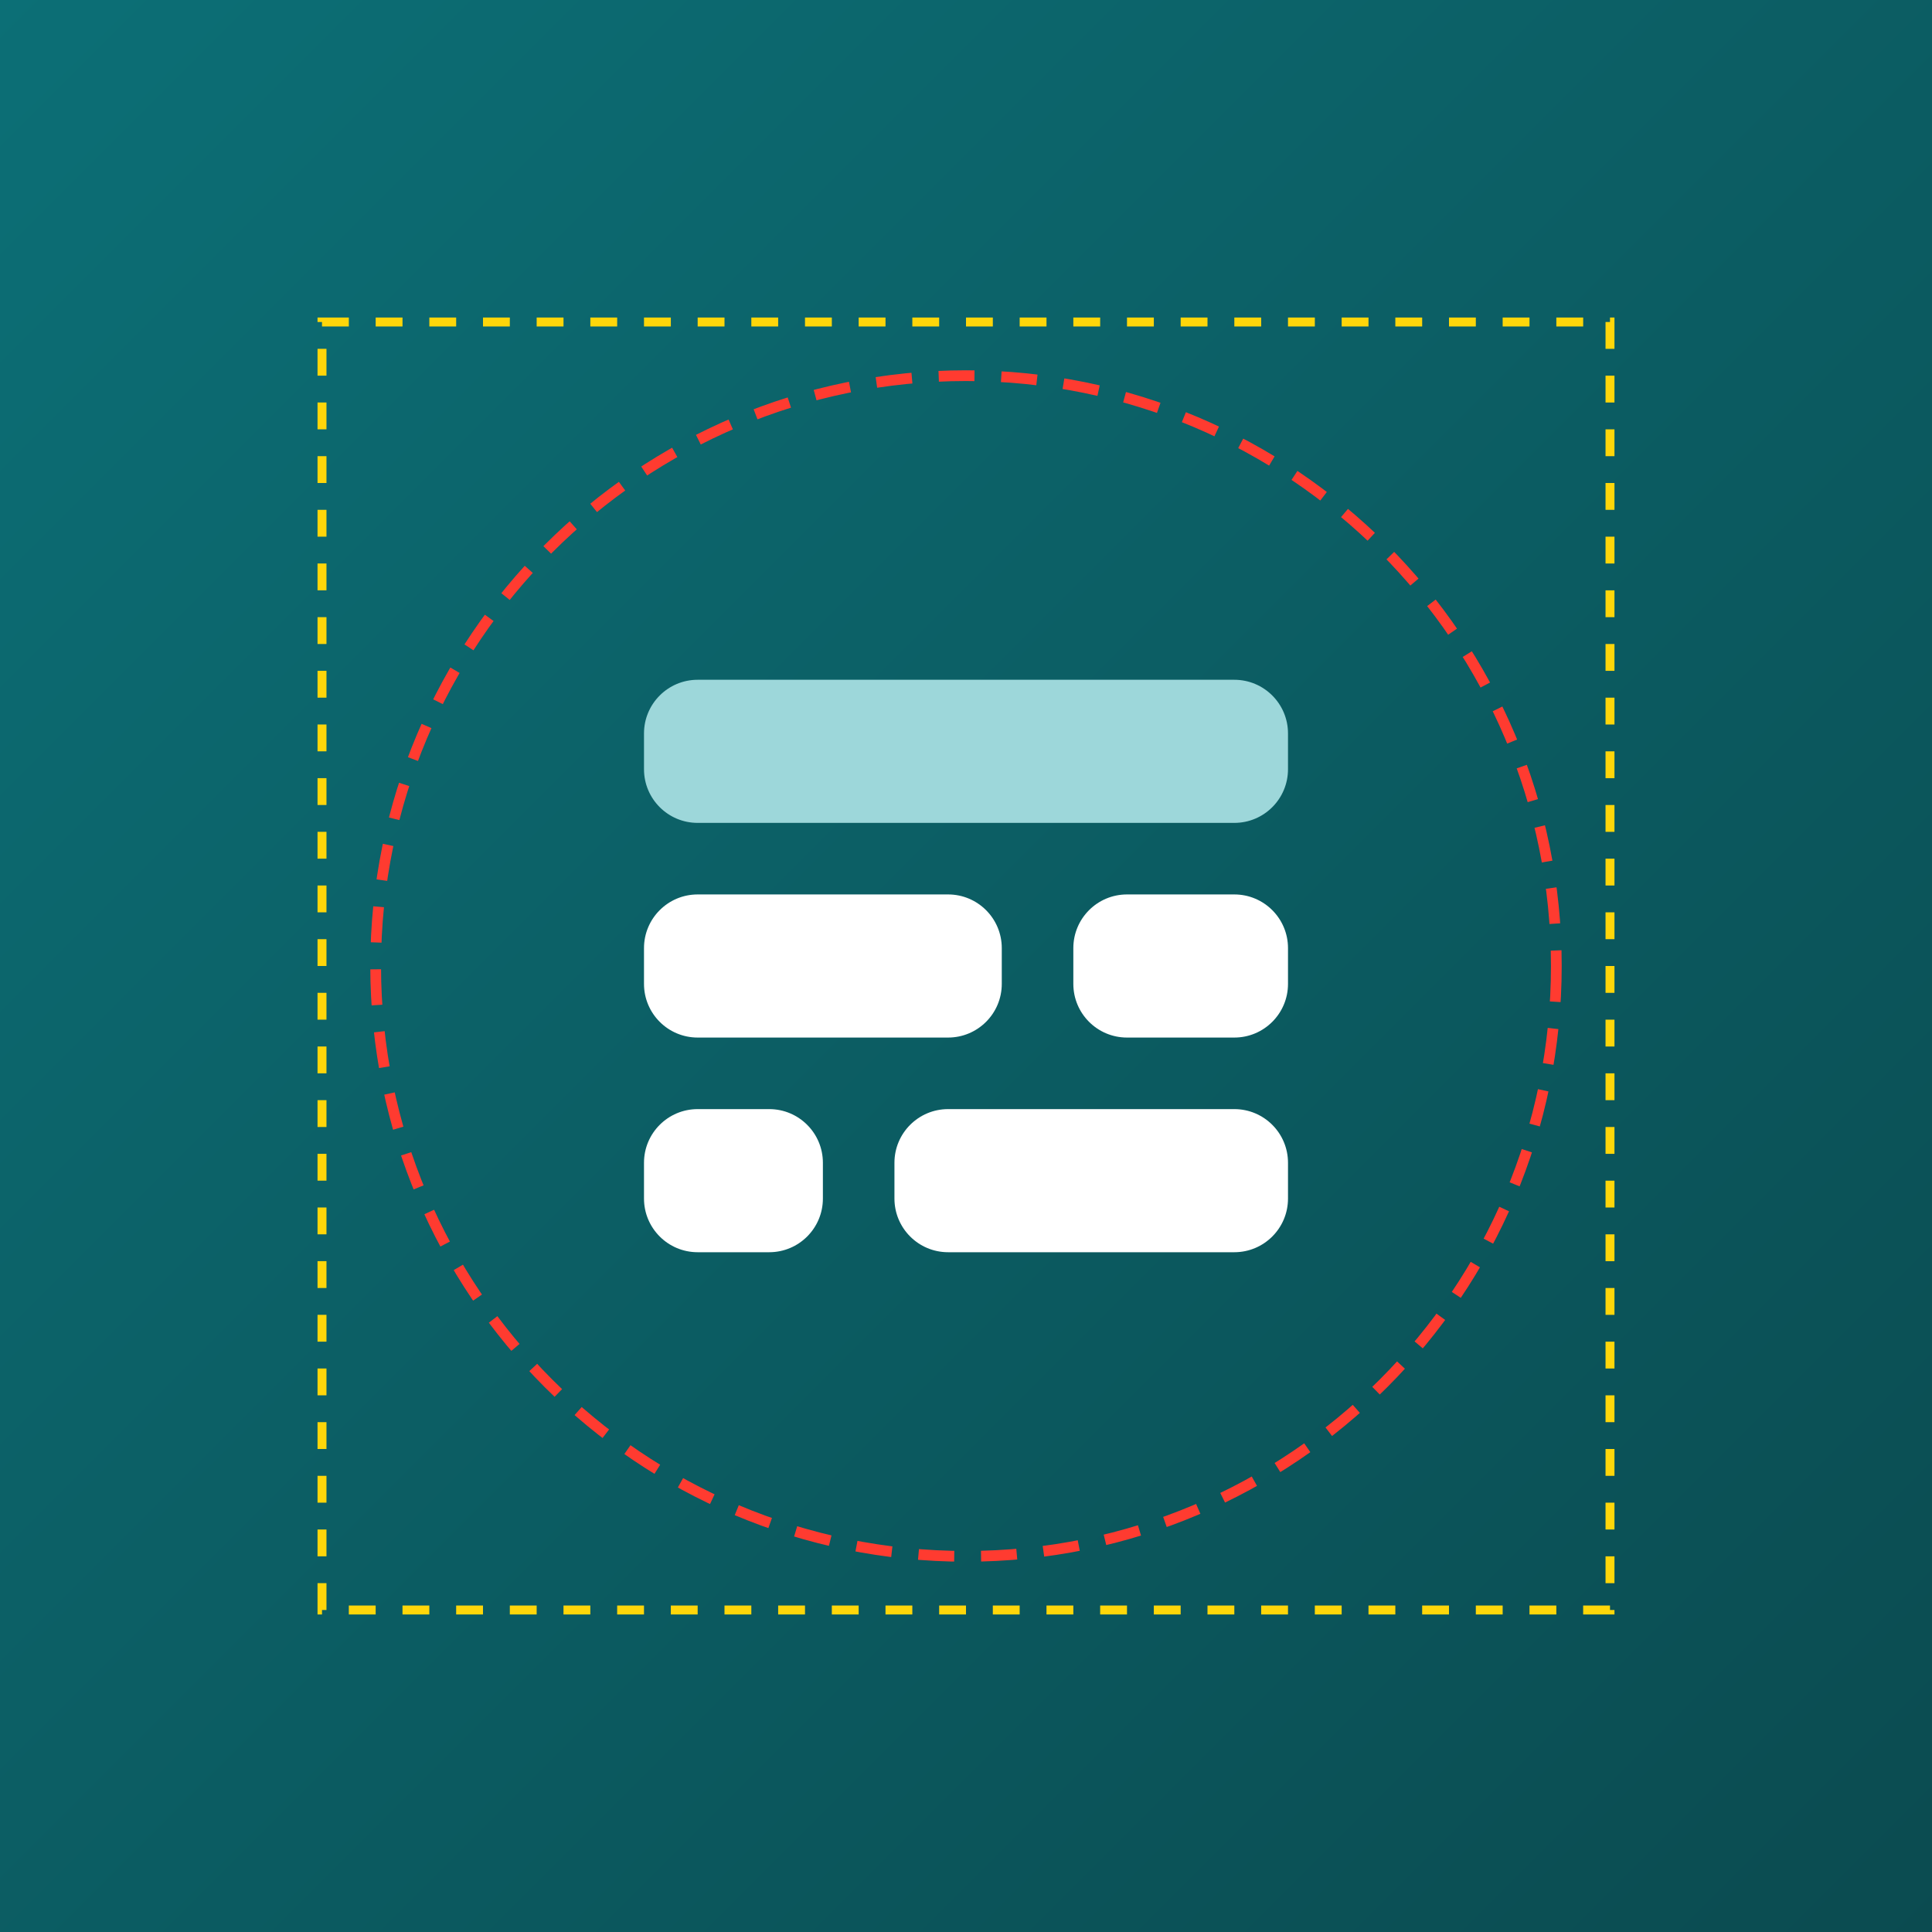
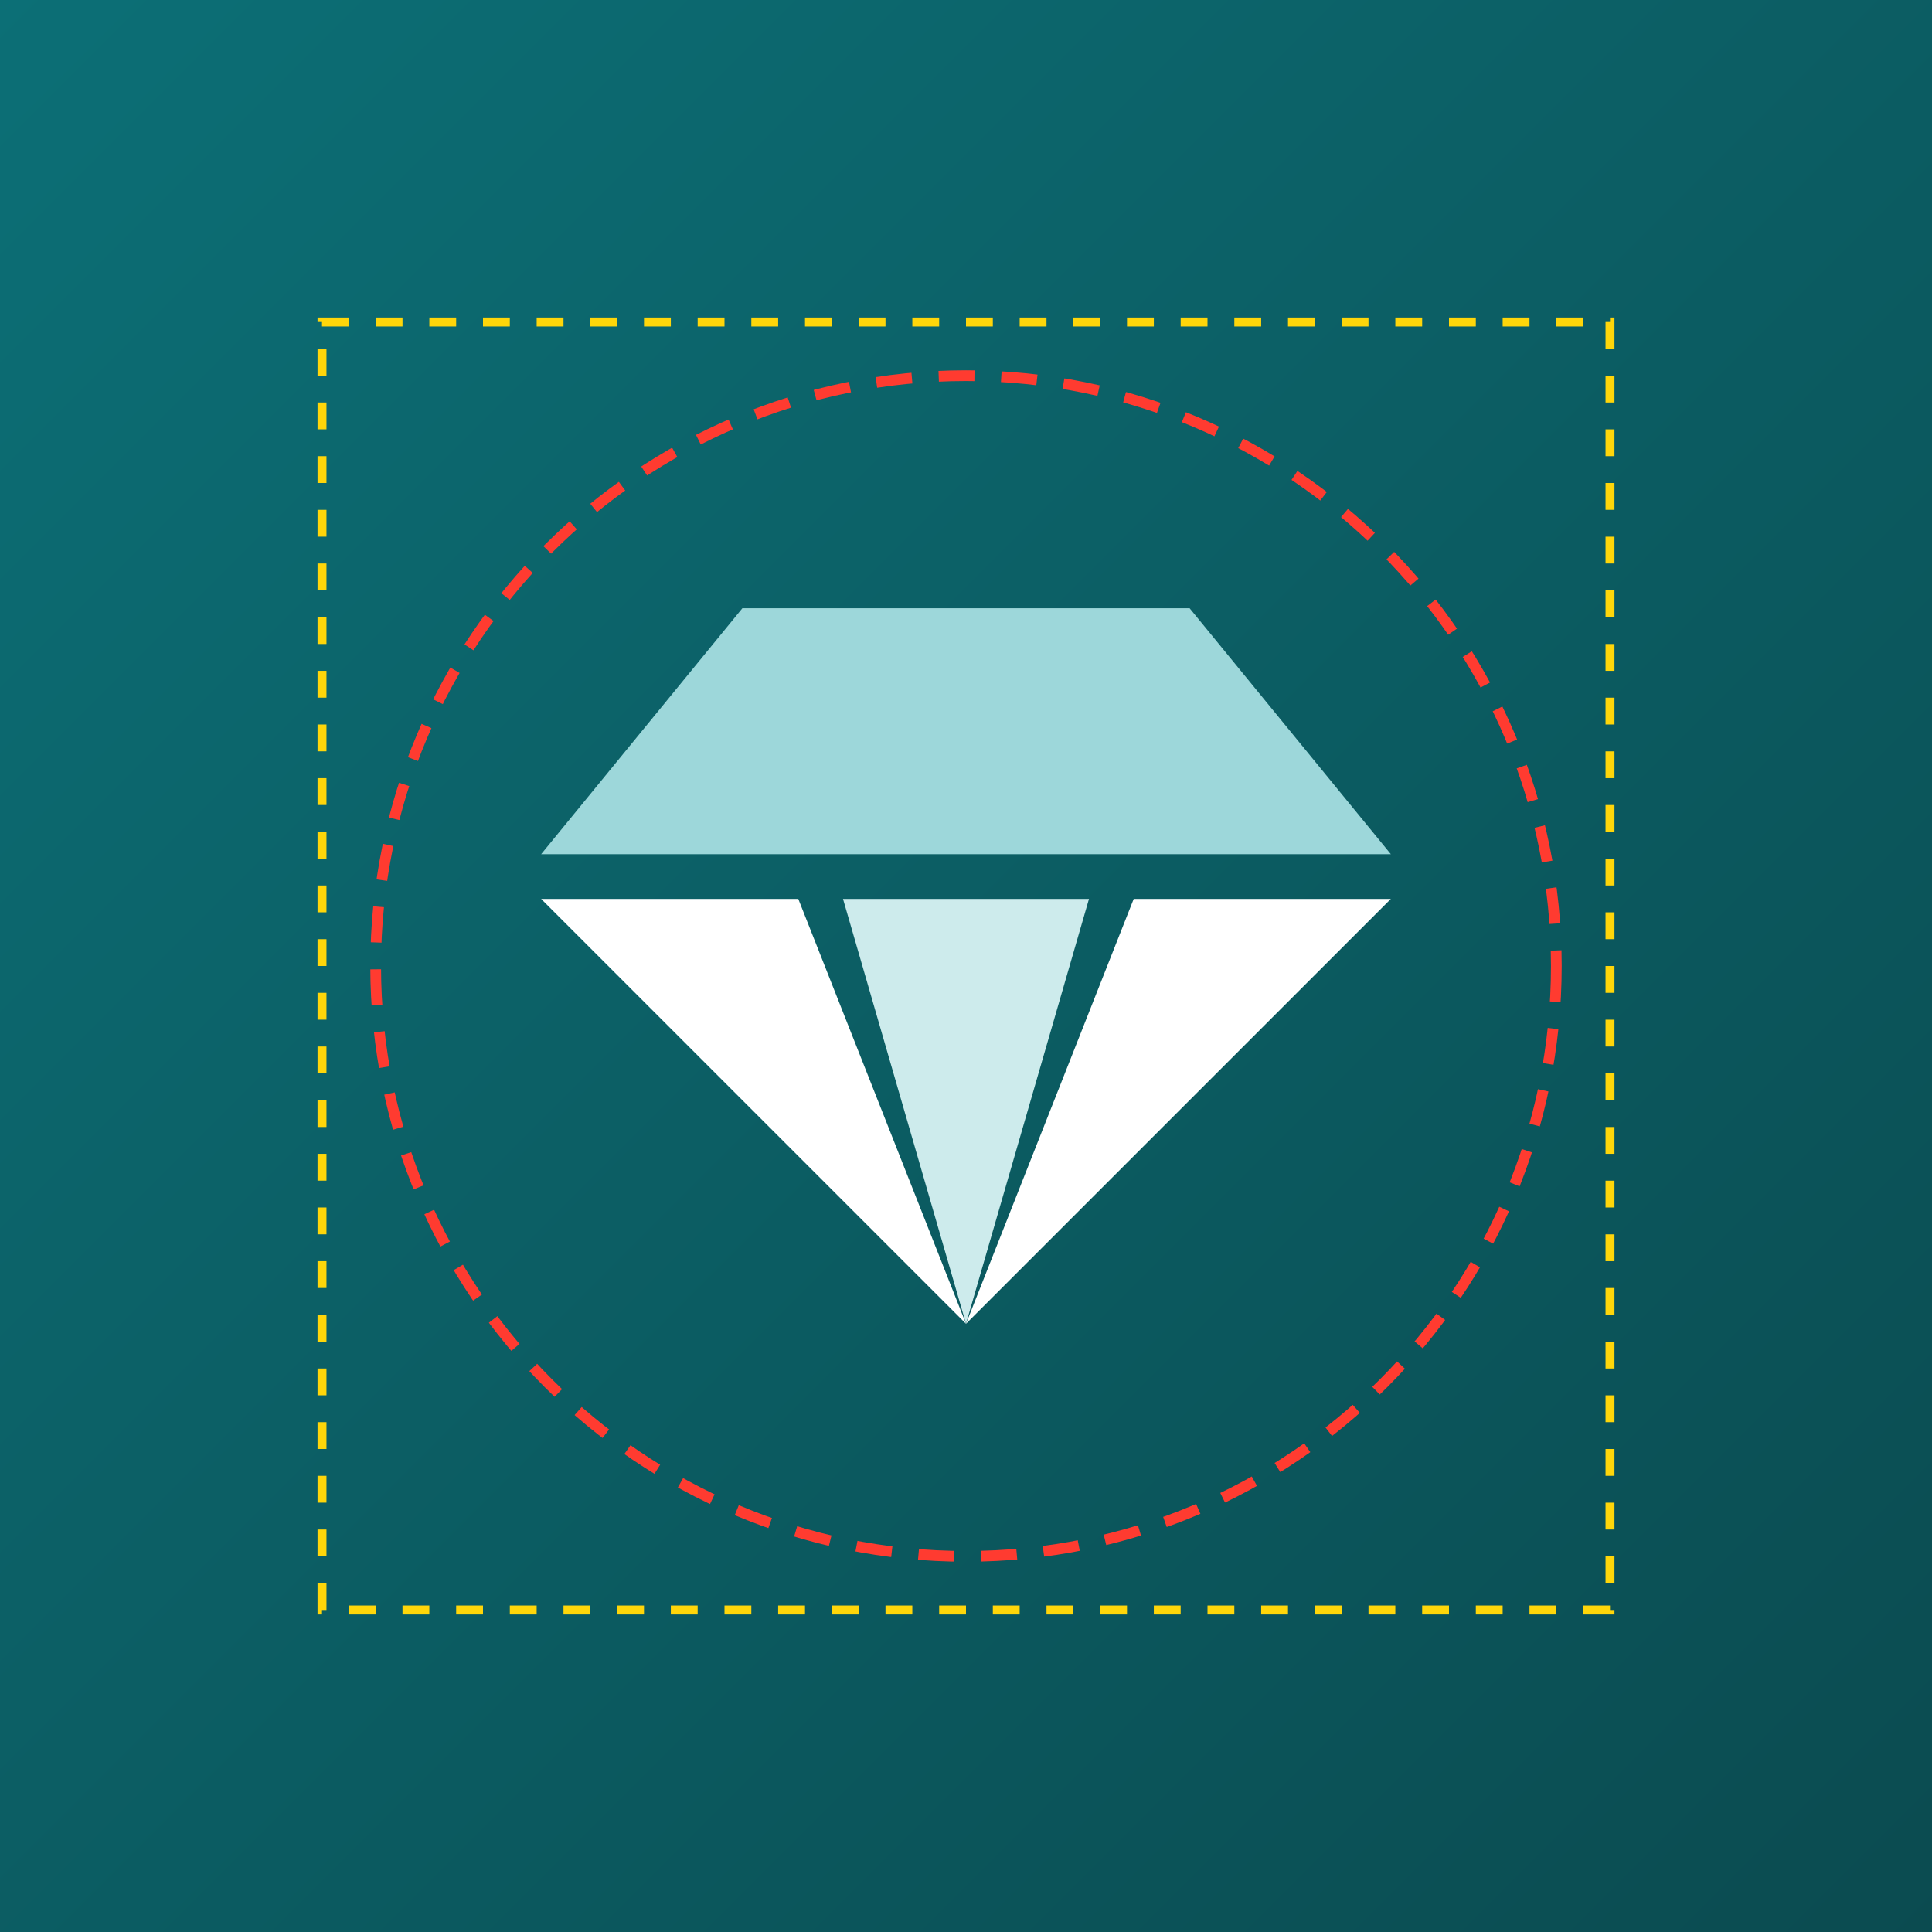
<svg xmlns="http://www.w3.org/2000/svg" width="108" height="108" viewBox="0 0 108 108" role="img" aria-label="Схема: круг 66 dp — безопасная зона, квадрат 72 dp — видимая область">
  <defs>
    <linearGradient id="g" x1="0" y1="0" x2="1" y2="1">
      <stop offset="0" stop-color="#0C6F76" />
      <stop offset="1" stop-color="#0B4B50" />
    </linearGradient>
  </defs>
  <rect width="108" height="108" fill="url(#g)" />
-   <g transform="translate(30 30) scale(1)">
-     <rect x="6" y="8" width="36" height="8" rx="3" fill="#9DD7DA" />
-     <rect x="6" y="20" width="20" height="8" rx="3" fill="#FFFFFF" />
-     <rect x="30" y="20" width="12" height="8" rx="3" fill="#FFFFFF" />
-     <rect x="6" y="32" width="10" height="8" rx="3" fill="#FFFFFF" />
-     <rect x="20" y="32" width="22" height="8" rx="3" fill="#FFFFFF" />
+   <g transform="translate(24 24) scale(1.25)">
+     <path d="M14 8h20l9 11H5z" fill="#9DD7DA" />
+     <path d="M5 21h11.5L24 40z" fill="#FFFFFF" />
+     <path d="M18.5 21h11L24 40z" fill="#CDEBEC" />
+     <path d="M31.5 21H43L24 40z" fill="#FFFFFF" />
  </g>
  <circle cx="54" cy="54" r="33" fill="none" stroke="#FF3B30" stroke-width="0.6" stroke-dasharray="2 1.5" />
  <rect x="18" y="18" width="72" height="72" fill="none" stroke="#FFD60A" stroke-width="0.5" stroke-dasharray="1.5 1.5" />
</svg>
